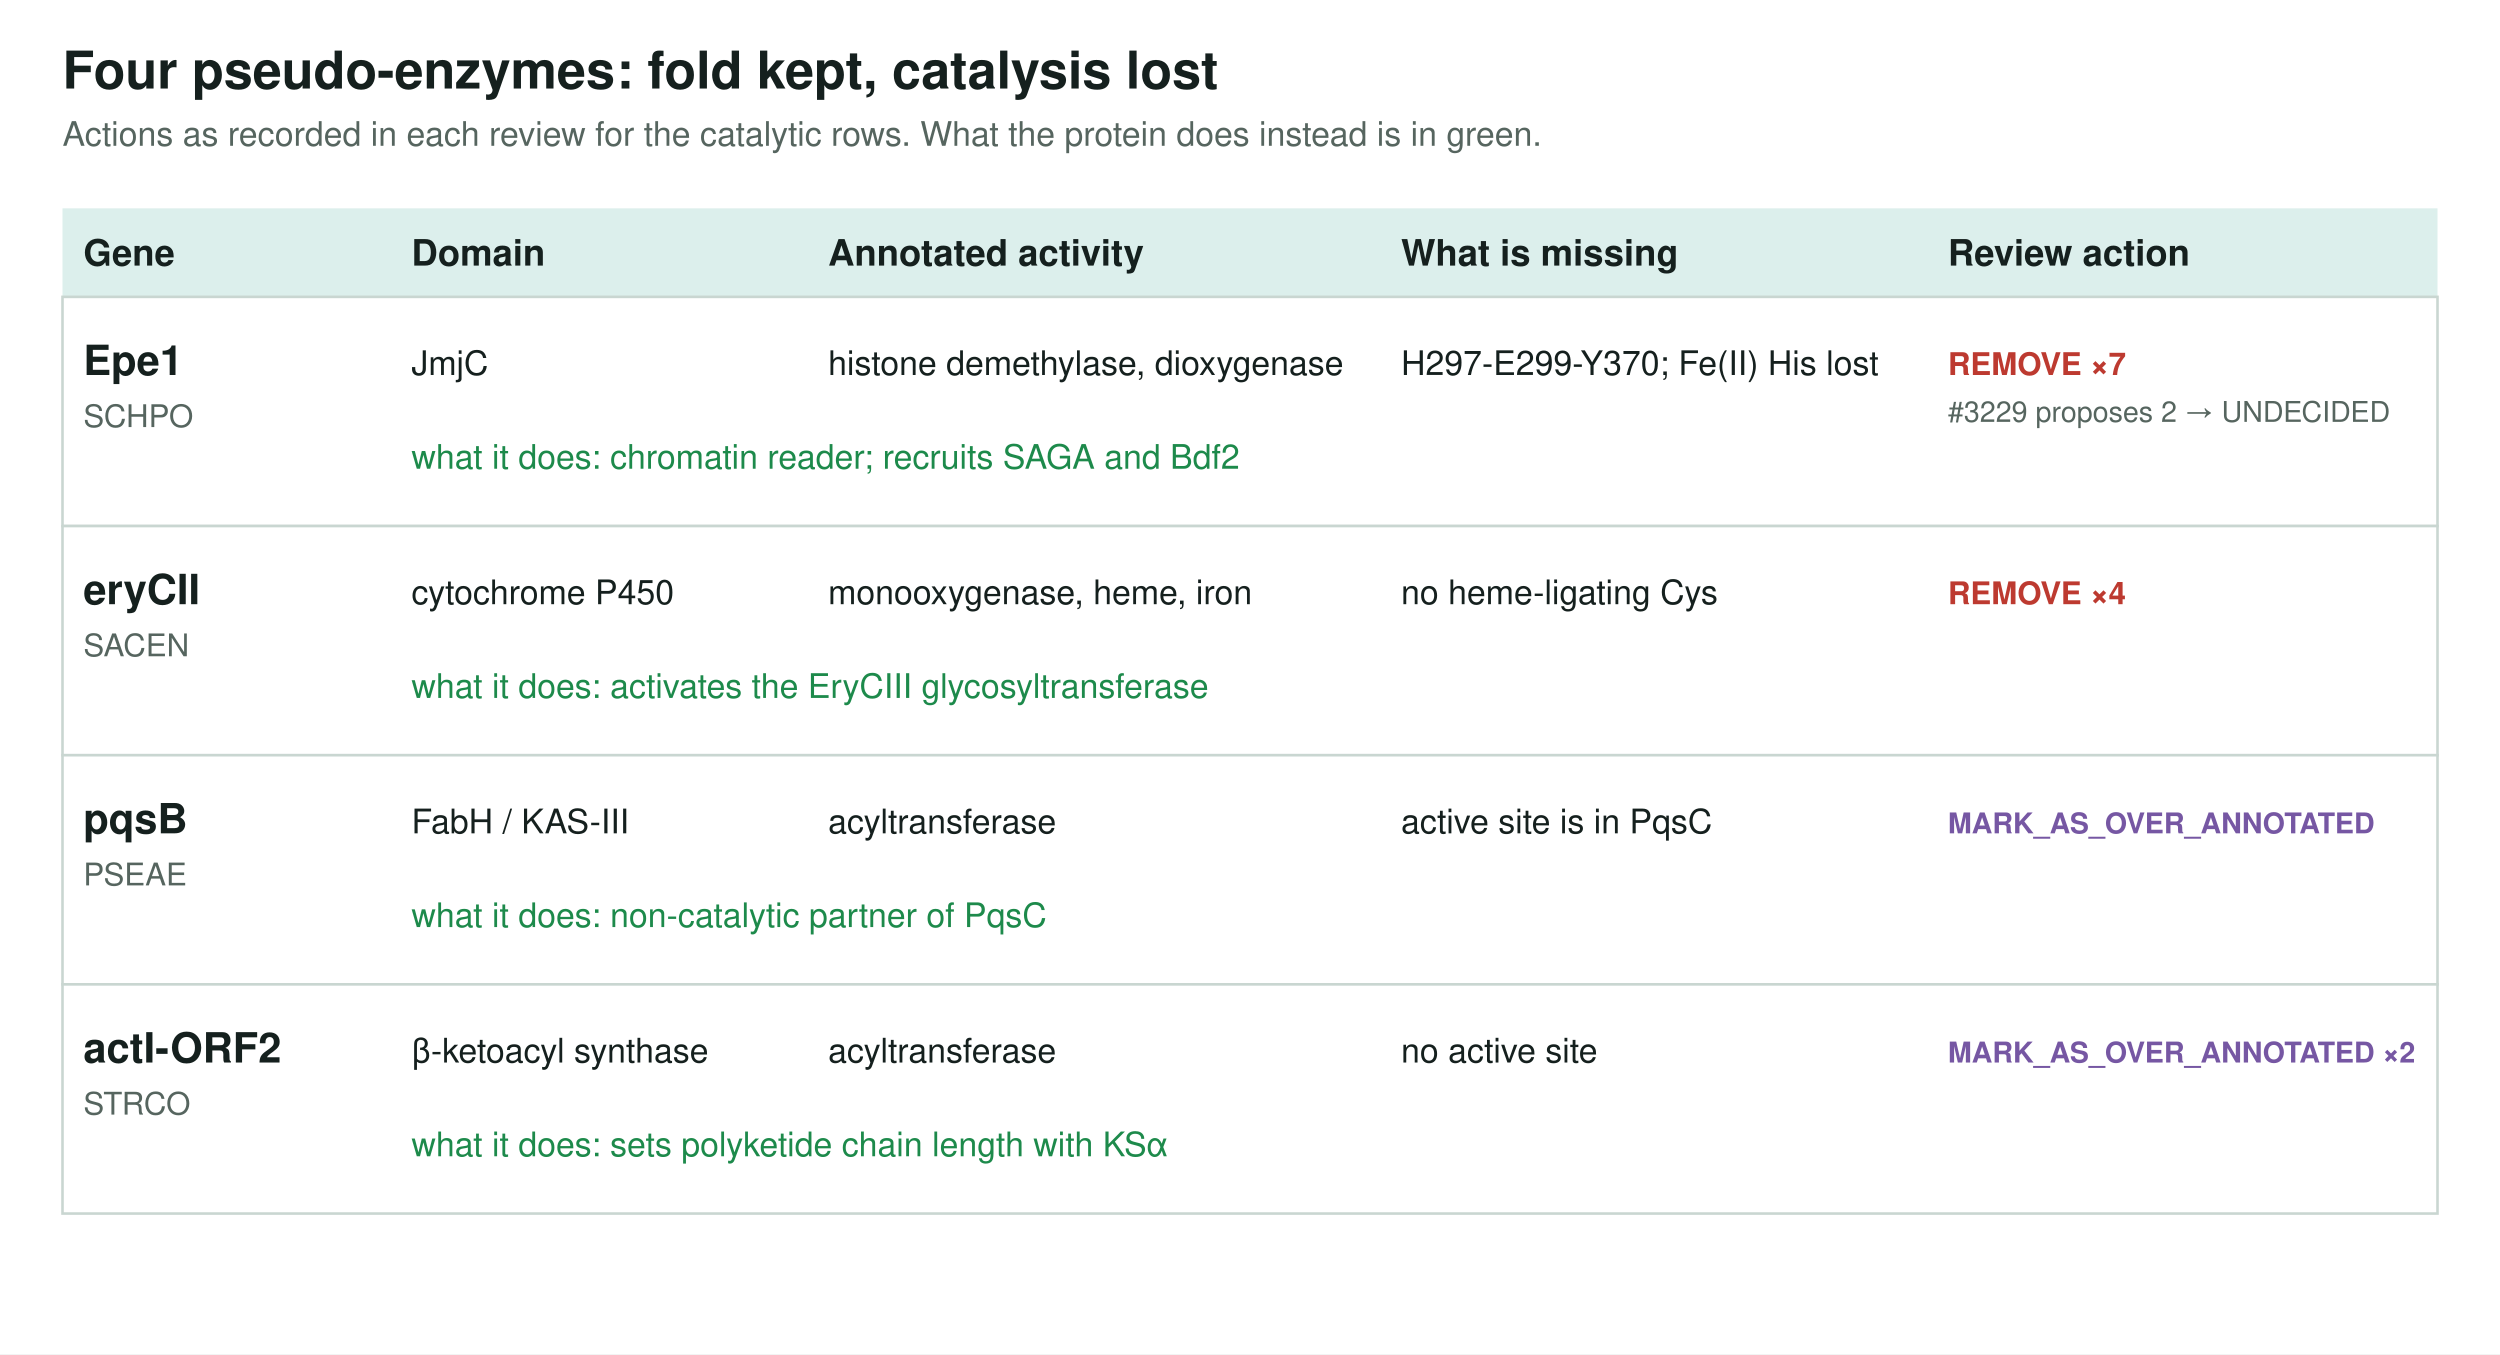
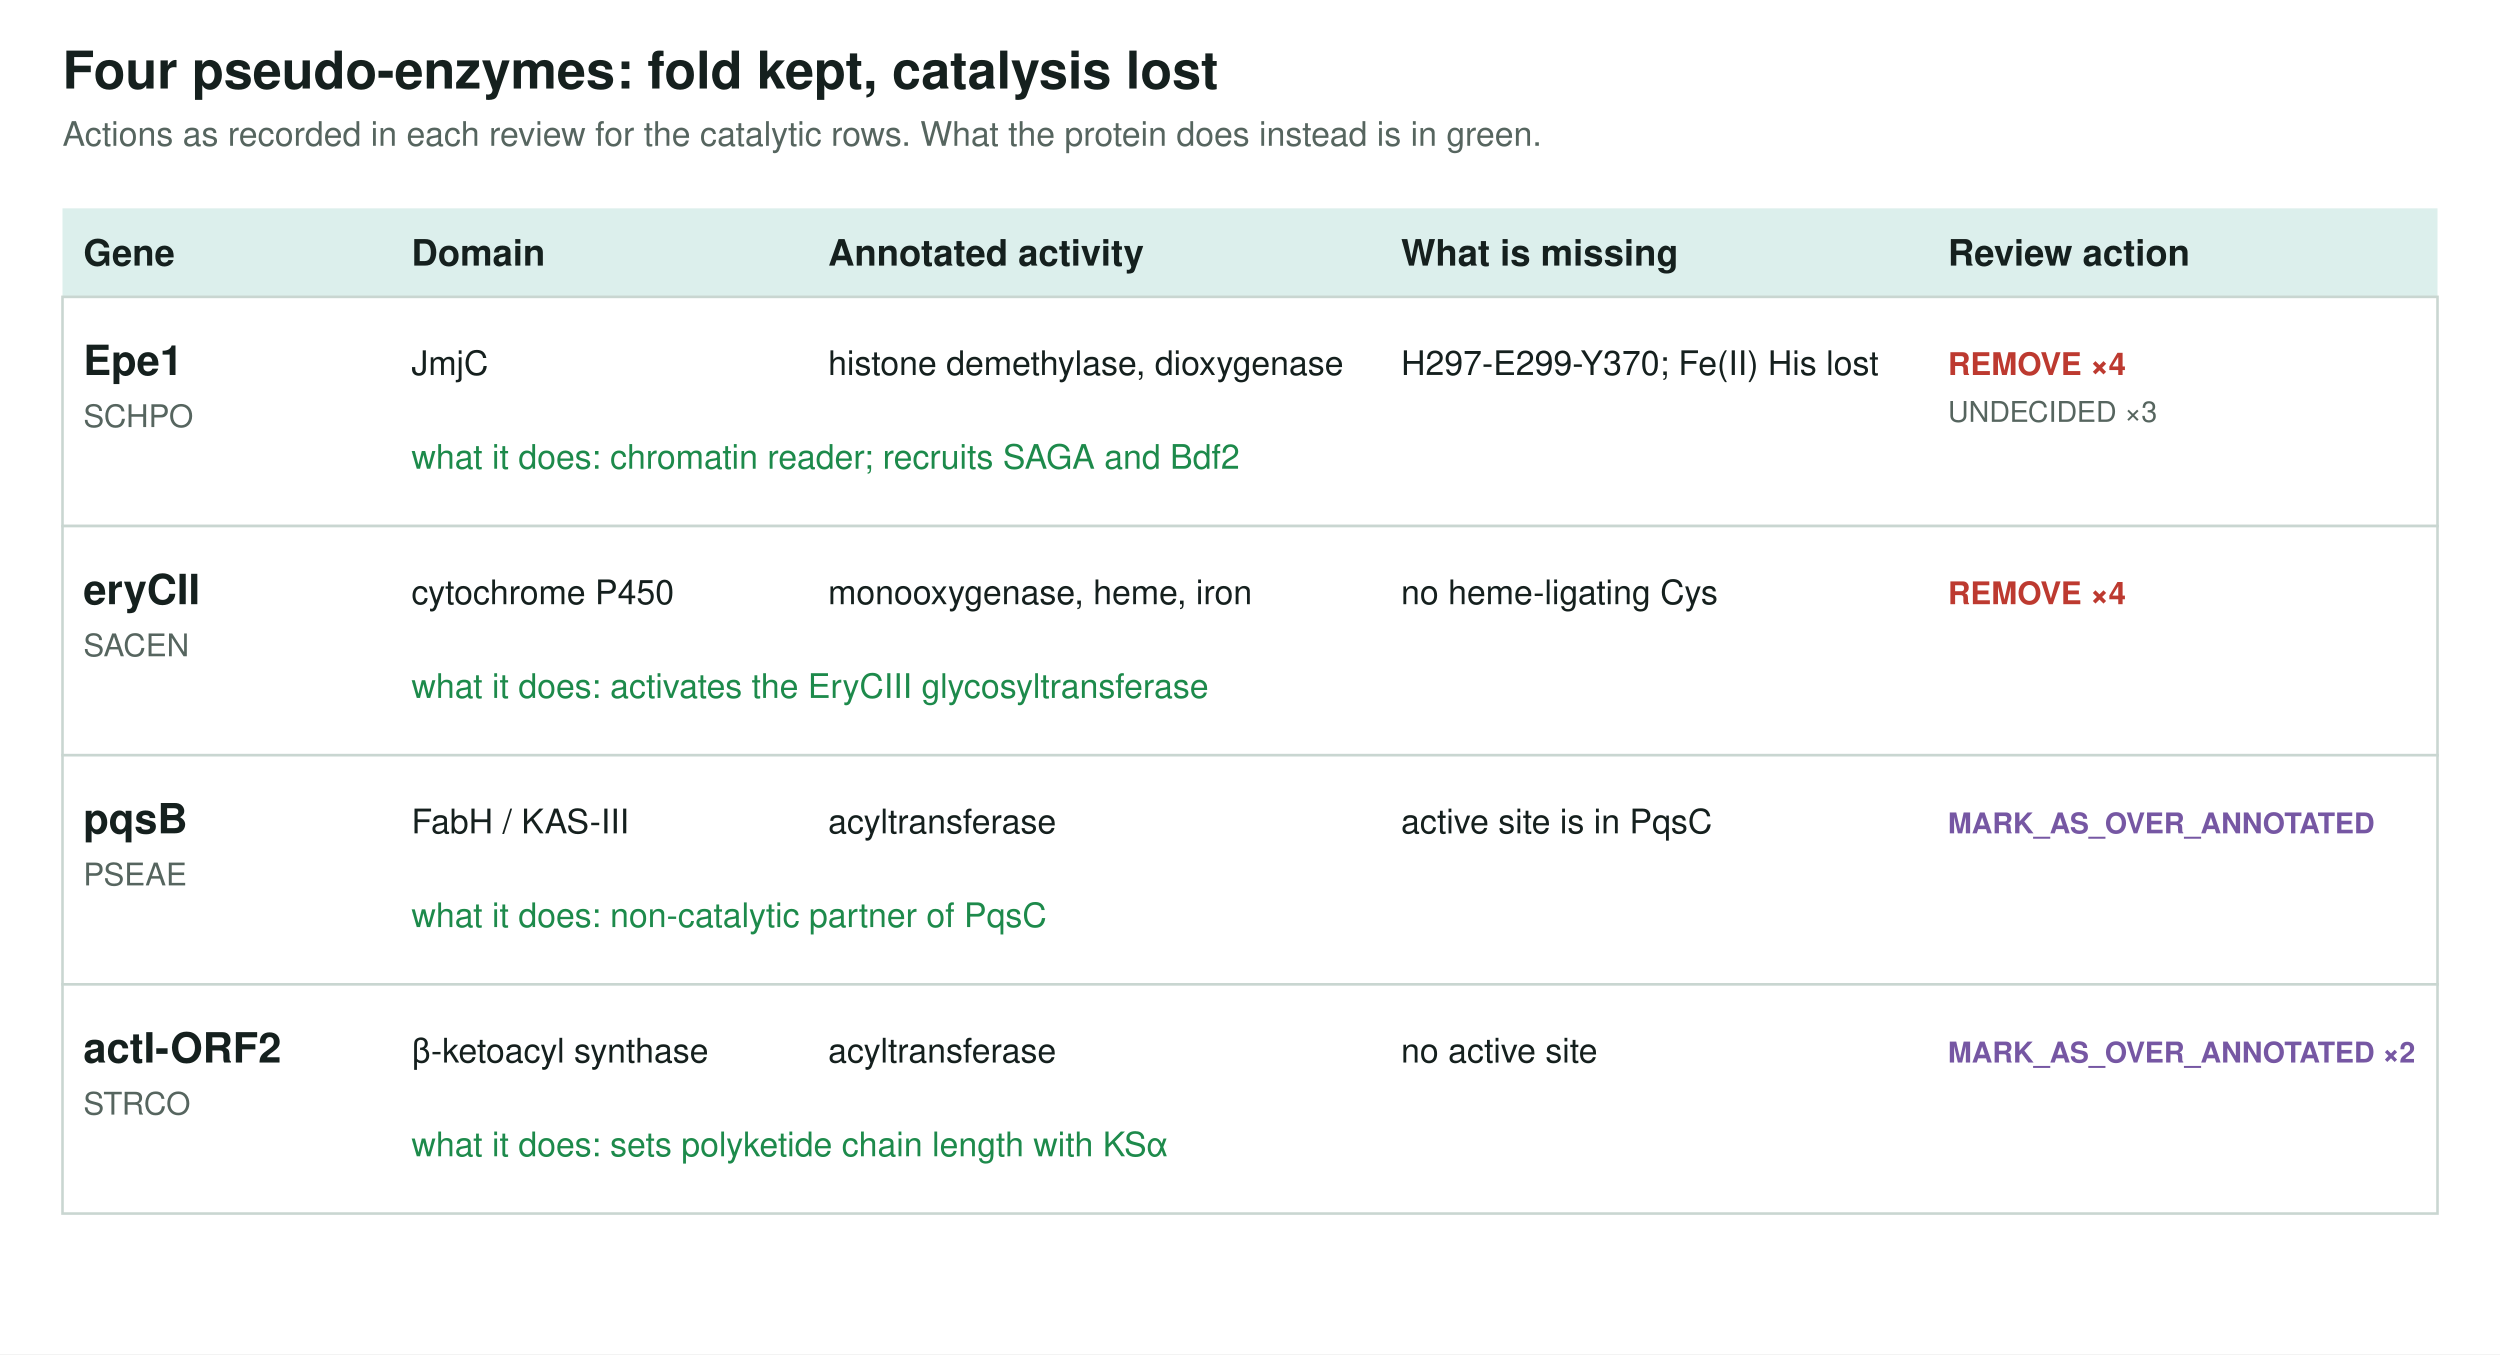
<svg xmlns="http://www.w3.org/2000/svg" viewBox="0 0 960 520" width="960" height="520" font-family="Helvetica, Arial, sans-serif">
  <rect width="960" height="520" fill="#ffffff" />
  <text x="24" y="34" font-size="20" font-weight="bold" fill="#15201e">Four pseudo-enzymes: fold kept, catalysis lost</text>
  <text x="24" y="56" font-size="13" fill="#56655f">Actions as recorded in each review for the catalytic rows. What the protein does instead is in green.</text>
  <rect x="24" y="80" width="912" height="34" fill="#dcefec" />
  <text x="32" y="102" font-size="14" font-weight="bold" fill="#15201e">Gene</text>
  <text x="158" y="102" font-size="14" font-weight="bold" fill="#15201e">Domain</text>
  <text x="318" y="102" font-size="14" font-weight="bold" fill="#15201e">Annotated activity</text>
  <text x="538" y="102" font-size="14" font-weight="bold" fill="#15201e">What is missing</text>
  <text x="748" y="102" font-size="14" font-weight="bold" fill="#15201e">Review action</text>
  <rect x="24" y="114" width="912" height="88" fill="#ffffff" stroke="#c9d6d1" />
  <text x="32" y="144" font-size="16" font-weight="bold" fill="#15201e">Epe1</text>
  <text x="32" y="164" font-size="12" fill="#56655f">SCHPO</text>
  <text x="158" y="144" font-size="13" fill="#15201e">JmjC</text>
  <text x="318" y="144" font-size="13" fill="#15201e">histone demethylase, dioxygenase</text>
  <text x="538" y="144" font-size="13" fill="#15201e">H297-E299-Y370; Fe(II) His lost</text>
-   <text x="748" y="144" font-size="12" font-weight="bold" fill="#bd3a30">REMOVE ×7</text>
-   <text x="748" y="162" font-size="11" fill="#56655f">#3229 proposes 2 → UNDECIDED</text>
+   <text x="748" y="144" font-size="12" font-weight="bold" fill="#bd3a30">REMOVE ×4</text>
+   <text x="748" y="162" font-size="11" fill="#56655f">UNDECIDED ×3</text>
  <text x="158" y="180" font-size="13" fill="#1d8a4b">what it does: chromatin reader; recruits SAGA and Bdf2</text>
  <rect x="24" y="202" width="912" height="88" fill="#ffffff" stroke="#c9d6d1" />
  <text x="32" y="232" font-size="16" font-weight="bold" fill="#15201e">eryCII</text>
  <text x="32" y="252" font-size="12" fill="#56655f">SACEN</text>
  <text x="158" y="232" font-size="13" fill="#15201e">cytochrome P450</text>
  <text x="318" y="232" font-size="13" fill="#15201e">monooxygenase, heme, iron</text>
  <text x="538" y="232" font-size="13" fill="#15201e">no heme-ligating Cys</text>
  <text x="748" y="232" font-size="12" font-weight="bold" fill="#bd3a30">REMOVE ×4</text>
  <text x="158" y="268" font-size="13" fill="#1d8a4b">what it does: activates the EryCIII glycosyltransferase</text>
  <rect x="24" y="290" width="912" height="88" fill="#ffffff" stroke="#c9d6d1" />
  <text x="32" y="320" font-size="16" font-weight="bold" fill="#15201e">pqsB</text>
  <text x="32" y="340" font-size="12" fill="#56655f">PSEAE</text>
  <text x="158" y="320" font-size="13" fill="#15201e">FabH / KAS-III</text>
  <text x="318" y="320" font-size="13" fill="#15201e">acyltransferase</text>
  <text x="538" y="320" font-size="13" fill="#15201e">active site is in PqsC</text>
  <text x="748" y="320" font-size="11" font-weight="bold" fill="#7657a3">MARK_AS_OVER_ANNOTATED</text>
  <text x="158" y="356" font-size="13" fill="#1d8a4b">what it does: non-catalytic partner of PqsC</text>
  <rect x="24" y="378" width="912" height="88" fill="#ffffff" stroke="#c9d6d1" />
  <text x="32" y="408" font-size="16" font-weight="bold" fill="#15201e">actI-ORF2</text>
  <text x="32" y="428" font-size="12" fill="#56655f">STRCO</text>
  <text x="158" y="408" font-size="13" fill="#15201e">β-ketoacyl synthase</text>
  <text x="318" y="408" font-size="13" fill="#15201e">acyltransferase</text>
  <text x="538" y="408" font-size="13" fill="#15201e">no active site</text>
  <text x="748" y="408" font-size="11" font-weight="bold" fill="#7657a3">MARK_AS_OVER_ANNOTATED ×2</text>
  <text x="158" y="444" font-size="13" fill="#1d8a4b">what it does: sets polyketide chain length with KSα</text>
</svg>
